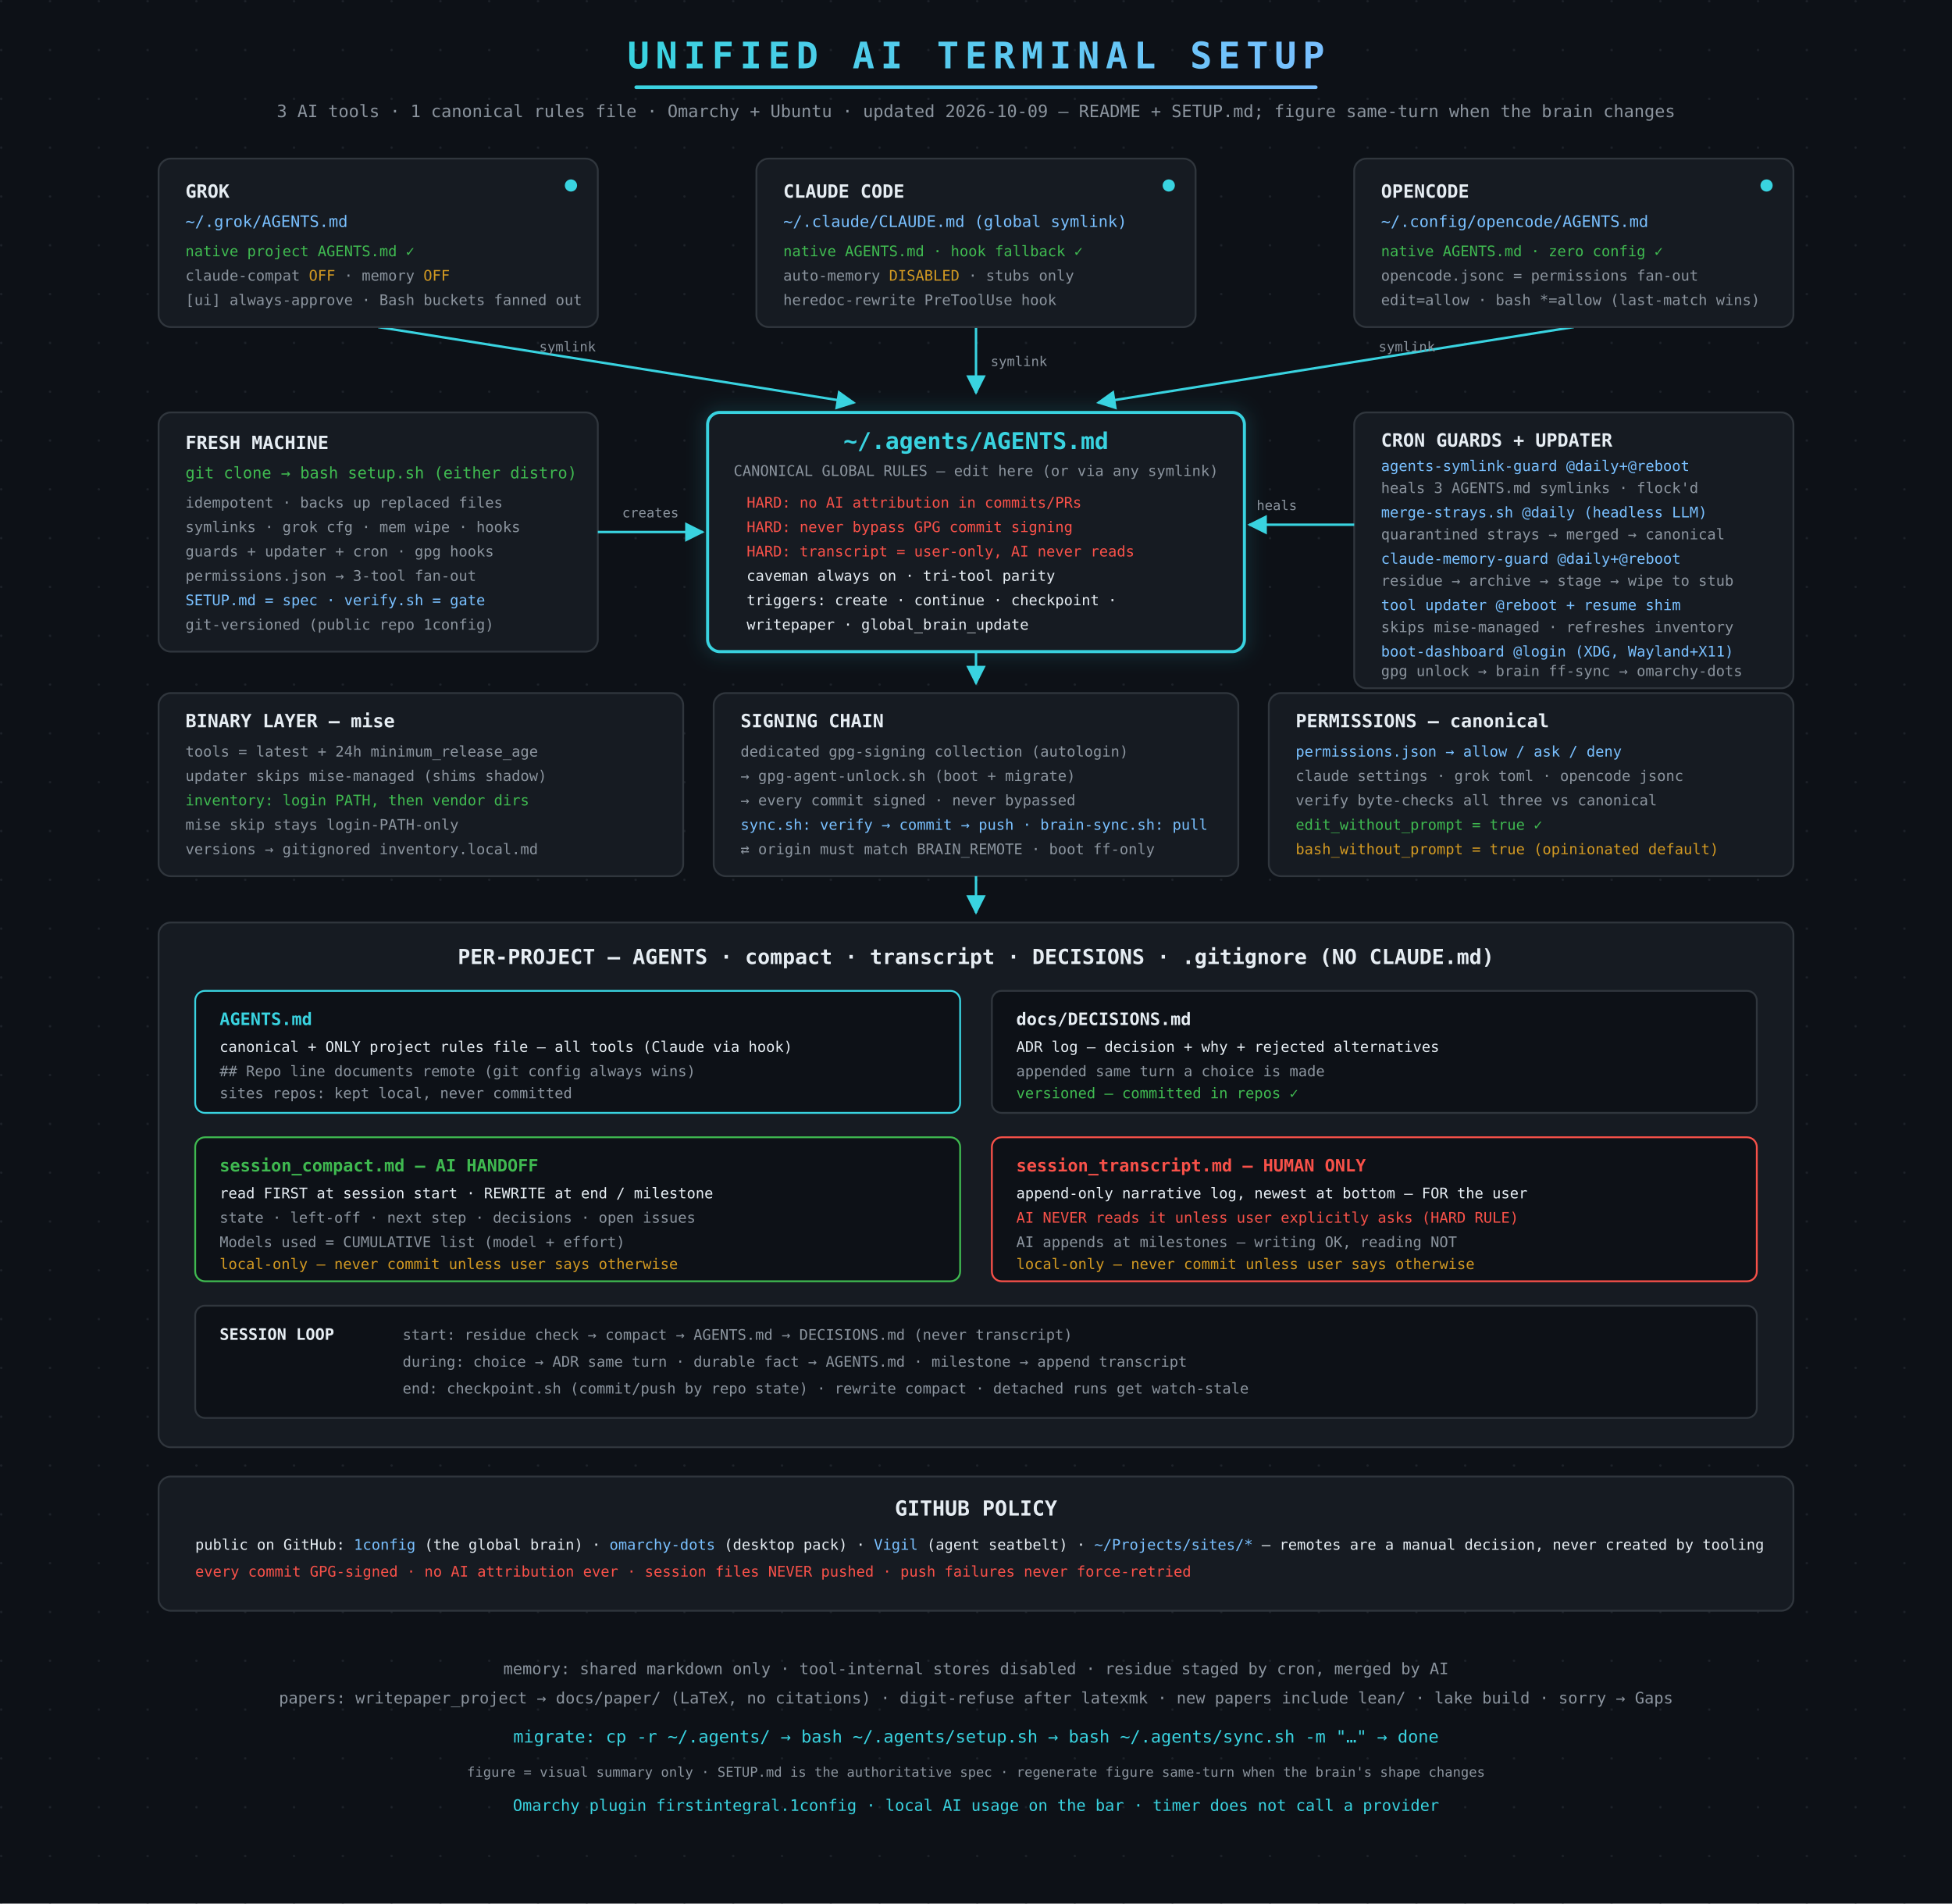
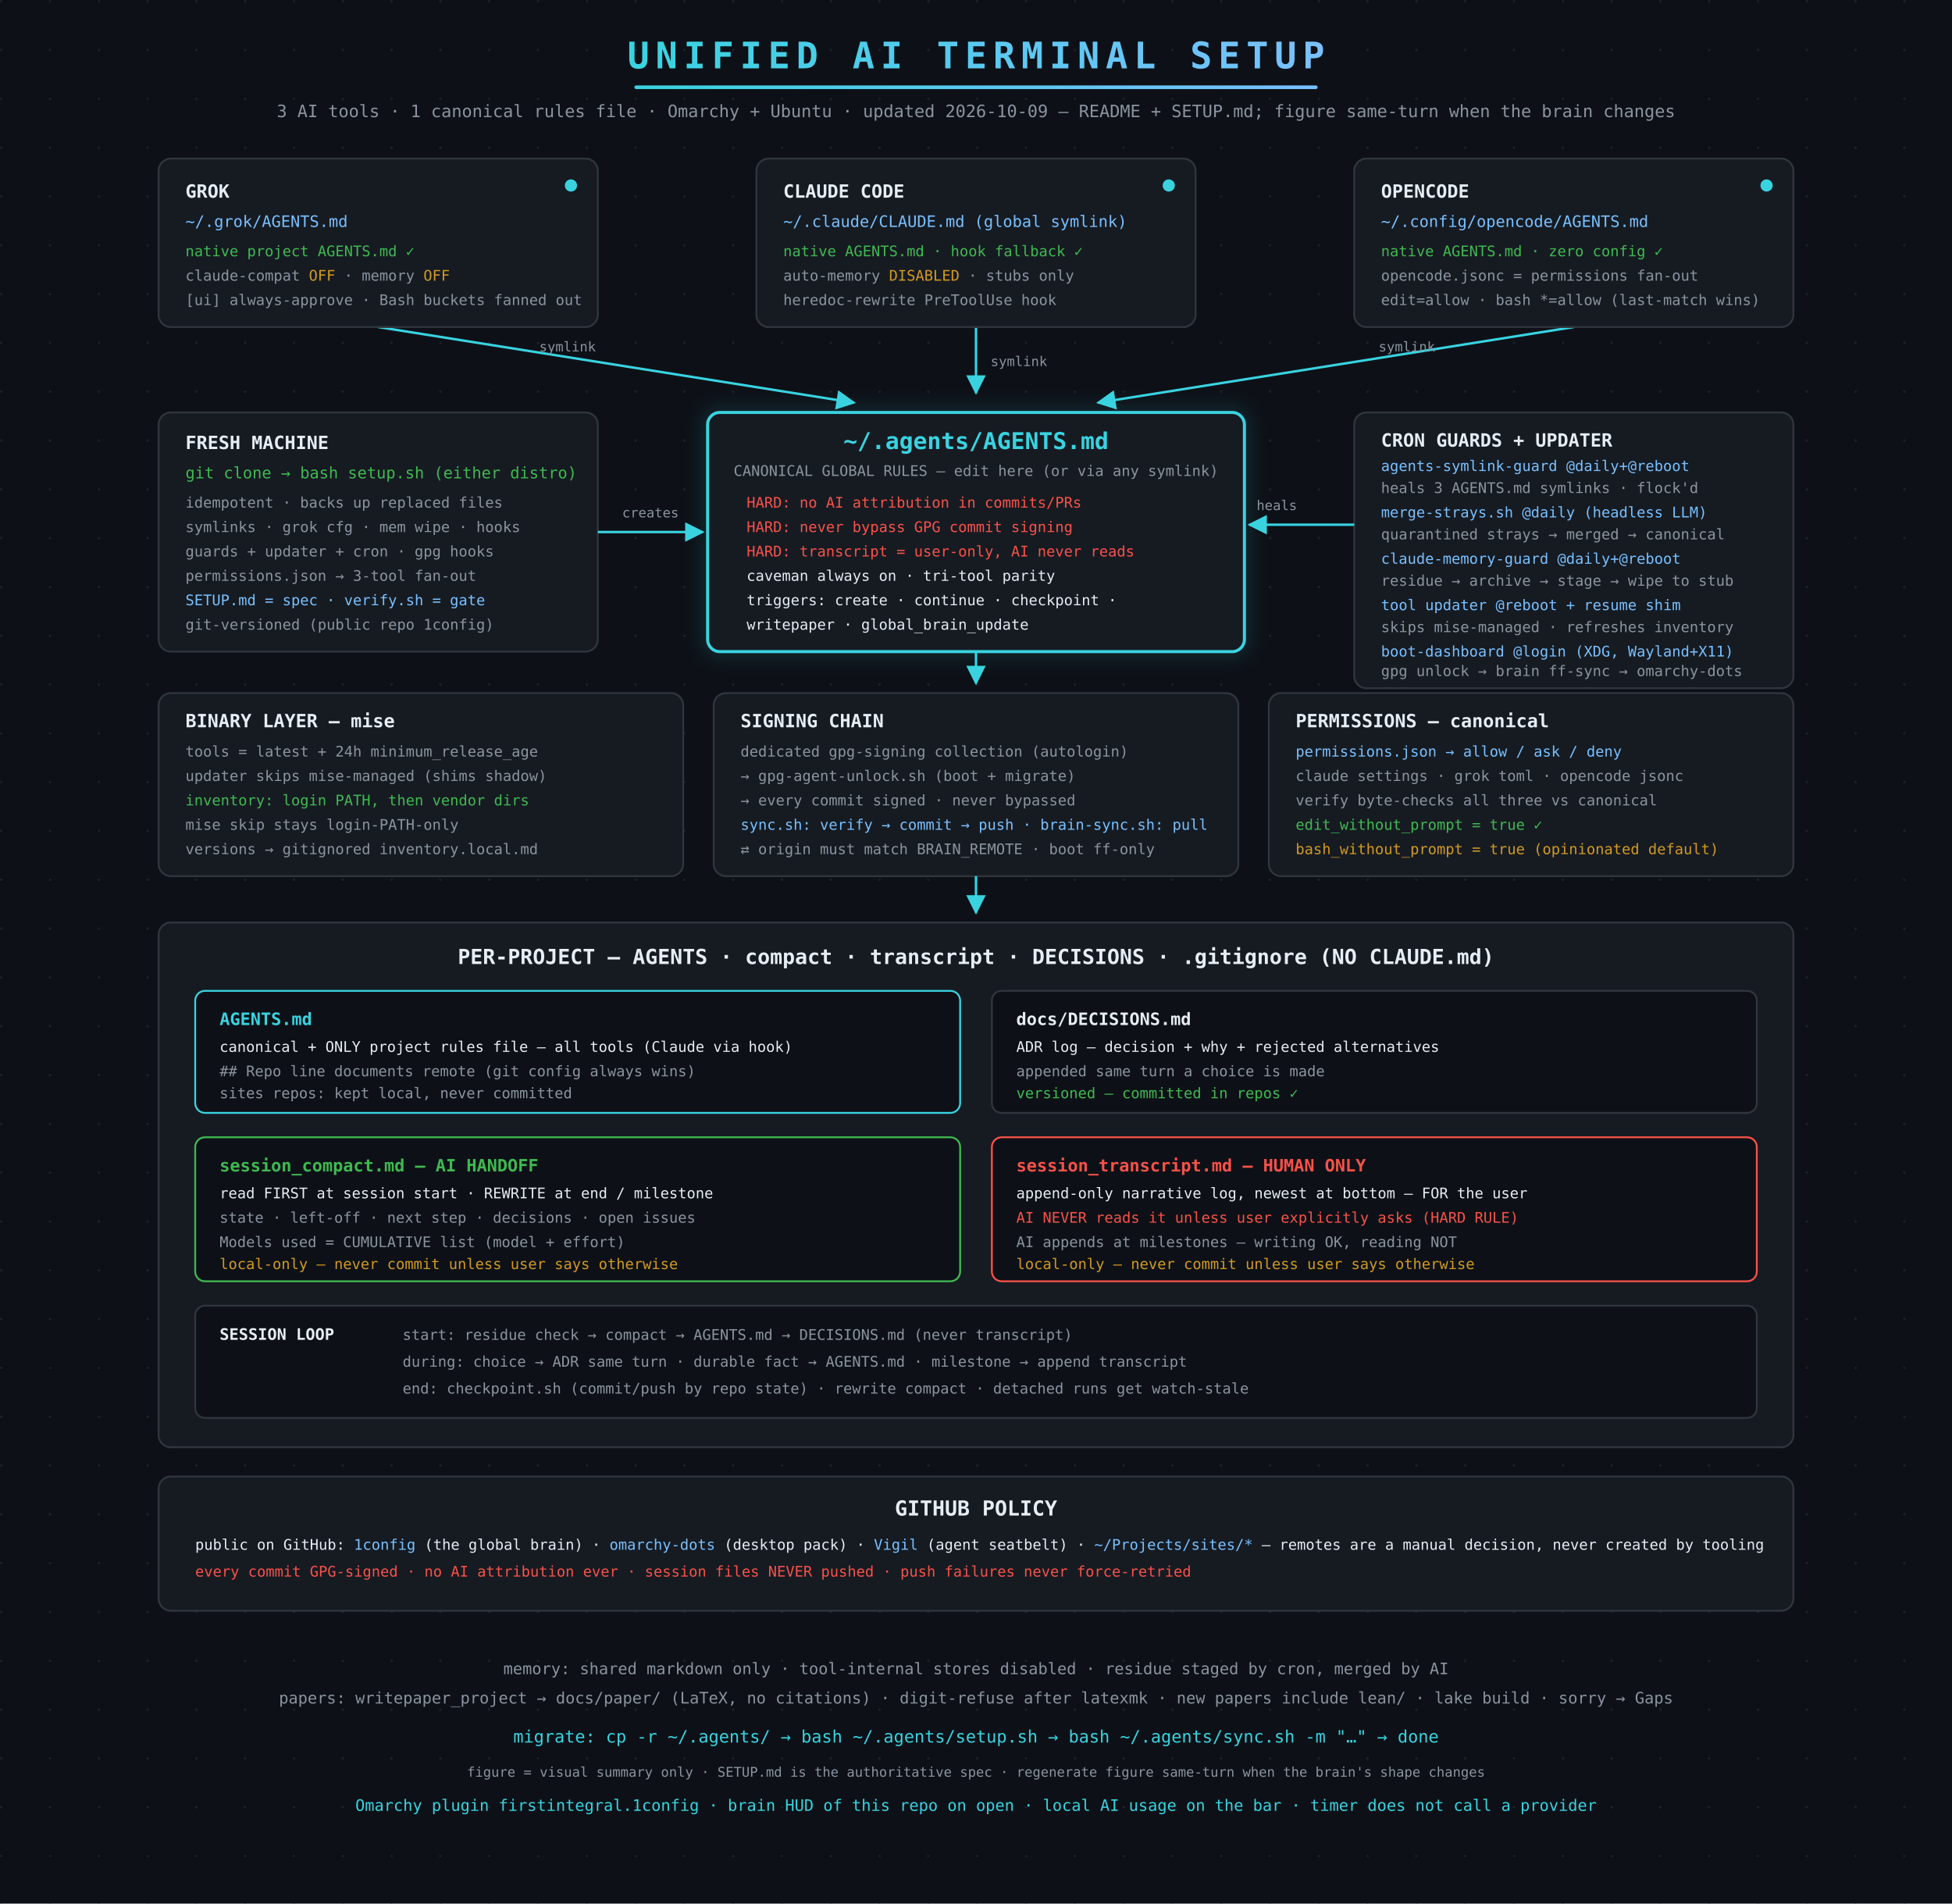
<svg xmlns="http://www.w3.org/2000/svg" width="1600" height="1560" viewBox="0 0 1600 1560" font-family="DejaVu Sans Mono, monospace">
  <defs>
    <pattern id="grid" width="40" height="40" patternUnits="userSpaceOnUse">
      <circle cx="1" cy="1" r="1" fill="#1c2128" />
    </pattern>
    <linearGradient id="acc" x1="0" y1="0" x2="1" y2="0">
      <stop offset="0" stop-color="#39d3e0" />
      <stop offset="1" stop-color="#79c0ff" />
    </linearGradient>
    <filter id="glow" x="-60%" y="-60%" width="220%" height="220%">
      <feGaussianBlur stdDeviation="7" />
    </filter>
    <marker id="arr" viewBox="0 0 10 10" refX="9" refY="5" markerWidth="8" markerHeight="8" orient="auto-start-reverse">
      <path d="M0,0 L10,5 L0,10 z" fill="#39d3e0" />
    </marker>
    <marker id="arrd" viewBox="0 0 10 10" refX="9" refY="5" markerWidth="7" markerHeight="7" orient="auto-start-reverse">
      <path d="M0,0 L10,5 L0,10 z" fill="#d29922" />
    </marker>
  </defs>
  <rect width="1600" height="1560" fill="#0d1117" />
  <rect width="1600" height="1560" fill="url(#grid)" />
  <text x="800" y="56" text-anchor="middle" font-size="30" font-weight="bold" fill="url(#acc)" letter-spacing="5">UNIFIED AI TERMINAL SETUP</text>
  <rect x="520" y="70" width="560" height="3" rx="1.5" fill="url(#acc)" />
  <text x="800" y="96" text-anchor="middle" font-size="14" fill="#8b949e">3 AI tools · 1 canonical rules file · Omarchy + Ubuntu · updated 2026-10-09 — README + SETUP.md; figure same-turn when the brain changes</text>
  <line x1="310" y1="268" x2="700" y2="330" stroke="#39d3e0" stroke-width="2" marker-end="url(#arr)" />
  <text x="442" y="288" font-size="11" fill="#8b949e">symlink</text>
  <line x1="800" y1="268" x2="800" y2="322" stroke="#39d3e0" stroke-width="2" marker-end="url(#arr)" />
  <text x="812" y="300" font-size="11" fill="#8b949e">symlink</text>
  <line x1="1290" y1="268" x2="900" y2="330" stroke="#39d3e0" stroke-width="2" marker-end="url(#arr)" />
  <text x="1130" y="288" font-size="11" fill="#8b949e">symlink</text>
  <rect x="130" y="130" width="360" height="138" rx="10" fill="#161b22" stroke="#30363d" stroke-width="1.5" />
  <circle cx="468" cy="152" r="5" fill="#39d3e0" />
  <text x="152" y="162" font-size="15" font-weight="bold" fill="#e6edf3">GROK</text>
  <text x="152" y="186" font-size="13" fill="#79c0ff">~/.grok/AGENTS.md</text>
  <text x="152" y="210" font-size="12" fill="#3fb950">native project AGENTS.md ✓</text>
  <text x="152" y="230" font-size="12" fill="#8b949e">claude-compat <tspan fill="#d29922">OFF</tspan> · memory <tspan fill="#d29922">OFF</tspan>
  </text>
  <text x="152" y="250" font-size="12" fill="#8b949e">[ui] always-approve · Bash buckets fanned out</text>
  <rect x="620" y="130" width="360" height="138" rx="10" fill="#161b22" stroke="#30363d" stroke-width="1.5" />
  <circle cx="958" cy="152" r="5" fill="#39d3e0" />
  <text x="642" y="162" font-size="15" font-weight="bold" fill="#e6edf3">CLAUDE CODE</text>
  <text x="642" y="186" font-size="13" fill="#79c0ff">~/.claude/CLAUDE.md (global symlink)</text>
  <text x="642" y="210" font-size="12" fill="#3fb950">native AGENTS.md · hook fallback ✓</text>
  <text x="642" y="230" font-size="12" fill="#8b949e">auto-memory <tspan fill="#d29922">DISABLED</tspan> · stubs only</text>
  <text x="642" y="250" font-size="12" fill="#8b949e">heredoc-rewrite PreToolUse hook</text>
  <rect x="1110" y="130" width="360" height="138" rx="10" fill="#161b22" stroke="#30363d" stroke-width="1.5" />
  <circle cx="1448" cy="152" r="5" fill="#39d3e0" />
  <text x="1132" y="162" font-size="15" font-weight="bold" fill="#e6edf3">OPENCODE</text>
  <text x="1132" y="186" font-size="13" fill="#79c0ff">~/.config/opencode/AGENTS.md</text>
  <text x="1132" y="210" font-size="12" fill="#3fb950">native AGENTS.md · zero config ✓</text>
  <text x="1132" y="230" font-size="12" fill="#8b949e">opencode.jsonc = permissions fan-out</text>
  <text x="1132" y="250" font-size="12" fill="#8b949e">edit=allow · bash *=allow (last-match wins)</text>
  <rect x="580" y="338" width="440" height="196" rx="10" fill="none" stroke="#39d3e0" stroke-width="2.5" opacity="0.55" filter="url(#glow)" />
  <rect x="580" y="338" width="440" height="196" rx="10" fill="#161b22" stroke="#39d3e0" stroke-width="2.5" />
  <text x="800" y="368" text-anchor="middle" font-size="19" font-weight="bold" fill="#39d3e0">~/.agents/AGENTS.md</text>
  <text x="800" y="390" text-anchor="middle" font-size="12" fill="#8b949e">CANONICAL GLOBAL RULES — edit here (or via any symlink)</text>
  <text x="612" y="416" font-size="12" fill="#f85149">HARD: no AI attribution in commits/PRs</text>
  <text x="612" y="436" font-size="12" fill="#f85149">HARD: never bypass GPG commit signing</text>
  <text x="612" y="456" font-size="12" fill="#f85149">HARD: transcript = user-only, AI never reads</text>
  <text x="612" y="476" font-size="12" fill="#e6edf3">caveman always on · tri-tool parity</text>
  <text x="612" y="496" font-size="12" fill="#e6edf3">triggers: create · continue · checkpoint ·</text>
  <text x="612" y="516" font-size="12" fill="#e6edf3">writepaper · global_brain_update</text>
  <rect x="1110" y="338" width="360" height="226" rx="10" fill="#161b22" stroke="#30363d" stroke-width="1.5" />
  <text x="1132" y="366" font-size="15" font-weight="bold" fill="#e6edf3">CRON GUARDS + UPDATER</text>
  <text x="1132" y="386" font-size="12" fill="#79c0ff">agents-symlink-guard @daily+@reboot</text>
  <text x="1132" y="404" font-size="12" fill="#8b949e">heals 3 AGENTS.md symlinks · flock'd</text>
  <text x="1132" y="424" font-size="12" fill="#79c0ff">merge-strays.sh @daily (headless LLM)</text>
  <text x="1132" y="442" font-size="12" fill="#8b949e">quarantined strays → merged → canonical</text>
  <text x="1132" y="462" font-size="12" fill="#79c0ff">claude-memory-guard @daily+@reboot</text>
  <text x="1132" y="480" font-size="12" fill="#8b949e">residue → archive → stage → wipe to stub</text>
  <text x="1132" y="500" font-size="12" fill="#79c0ff">tool updater @reboot + resume shim</text>
  <text x="1132" y="518" font-size="12" fill="#8b949e">skips mise-managed · refreshes inventory</text>
  <text x="1132" y="538" font-size="12" fill="#79c0ff">boot-dashboard @login (XDG, Wayland+X11)</text>
  <text x="1132" y="554" font-size="12" fill="#8b949e">gpg unlock → brain ff-sync → omarchy-dots</text>
  <line x1="1110" y1="430" x2="1024" y2="430" stroke="#39d3e0" stroke-width="2" marker-end="url(#arr)" />
  <text x="1030" y="418" font-size="11" fill="#8b949e">heals</text>
  <rect x="130" y="338" width="360" height="196" rx="10" fill="#161b22" stroke="#30363d" stroke-width="1.5" />
  <text x="152" y="368" font-size="15" font-weight="bold" fill="#e6edf3">FRESH MACHINE</text>
  <text x="152" y="392" font-size="13" fill="#3fb950">git clone → bash setup.sh (either distro)</text>
  <text x="152" y="416" font-size="12" fill="#8b949e">idempotent · backs up replaced files</text>
  <text x="152" y="436" font-size="12" fill="#8b949e">symlinks · grok cfg · mem wipe · hooks</text>
  <text x="152" y="456" font-size="12" fill="#8b949e">guards + updater + cron · gpg hooks</text>
  <text x="152" y="476" font-size="12" fill="#8b949e">permissions.json → 3-tool fan-out</text>
  <text x="152" y="496" font-size="12" fill="#79c0ff">SETUP.md = spec · verify.sh = gate</text>
  <text x="152" y="516" font-size="12" fill="#8b949e">git-versioned (public repo 1config)</text>
  <line x1="490" y1="436" x2="576" y2="436" stroke="#39d3e0" stroke-width="2" marker-end="url(#arr)" />
  <text x="510" y="424" font-size="11" fill="#8b949e">creates</text>
  <line x1="800" y1="534" x2="800" y2="560" stroke="#39d3e0" stroke-width="2" marker-end="url(#arr)" />
  <rect x="130" y="568" width="430" height="150" rx="10" fill="#161b22" stroke="#30363d" stroke-width="1.5" />
  <text x="152" y="596" font-size="15" font-weight="bold" fill="#e6edf3">BINARY LAYER — mise</text>
  <text x="152" y="620" font-size="12" fill="#8b949e">tools = latest + 24h minimum_release_age</text>
  <text x="152" y="640" font-size="12" fill="#8b949e">updater skips mise-managed (shims shadow)</text>
  <text x="152" y="660" font-size="12" fill="#3fb950">inventory: login PATH, then vendor dirs</text>
  <text x="152" y="680" font-size="12" fill="#8b949e">mise skip stays login-PATH-only</text>
  <text x="152" y="700" font-size="12" fill="#8b949e">versions → gitignored inventory.local.md</text>
  <rect x="585" y="568" width="430" height="150" rx="10" fill="#161b22" stroke="#30363d" stroke-width="1.5" />
  <text x="607" y="596" font-size="15" font-weight="bold" fill="#e6edf3">SIGNING CHAIN</text>
  <text x="607" y="620" font-size="12" fill="#8b949e">dedicated gpg-signing collection (autologin)</text>
  <text x="607" y="640" font-size="12" fill="#8b949e">→ gpg-agent-unlock.sh (boot + migrate)</text>
  <text x="607" y="660" font-size="12" fill="#8b949e">→ every commit signed · never bypassed</text>
  <text x="607" y="680" font-size="12" fill="#79c0ff">sync.sh: verify → commit → push · brain-sync.sh: pull</text>
  <text x="607" y="700" font-size="12" fill="#8b949e">⇄ origin must match BRAIN_REMOTE · boot ff-only</text>
  <rect x="1040" y="568" width="430" height="150" rx="10" fill="#161b22" stroke="#30363d" stroke-width="1.5" />
  <text x="1062" y="596" font-size="15" font-weight="bold" fill="#e6edf3">PERMISSIONS — canonical</text>
  <text x="1062" y="620" font-size="12" fill="#79c0ff">permissions.json → allow / ask / deny</text>
  <text x="1062" y="640" font-size="12" fill="#8b949e">claude settings · grok toml · opencode jsonc</text>
  <text x="1062" y="660" font-size="12" fill="#8b949e">verify byte-checks all three vs canonical</text>
  <text x="1062" y="680" font-size="12" fill="#3fb950">edit_without_prompt = true ✓</text>
  <text x="1062" y="700" font-size="12" fill="#d29922">bash_without_prompt = true (opinionated default)</text>
  <line x1="800" y1="718" x2="800" y2="748" stroke="#39d3e0" stroke-width="2" marker-end="url(#arr)" />
  <rect x="130" y="756" width="1340" height="430" rx="10" fill="#161b22" stroke="#30363d" stroke-width="1.5" />
  <text x="800" y="790" text-anchor="middle" font-size="17" font-weight="bold" fill="#e6edf3">PER-PROJECT — AGENTS · compact · transcript · DECISIONS · .gitignore (NO CLAUDE.md)</text>
  <rect x="160" y="812" width="627" height="100" rx="8" fill="#0d1117" stroke="#39d3e0" stroke-width="1.5" />
  <text x="180" y="840" font-size="14" font-weight="bold" fill="#39d3e0">AGENTS.md</text>
  <text x="180" y="862" font-size="12" fill="#e6edf3">canonical + ONLY project rules file — all tools (Claude via hook)</text>
  <text x="180" y="882" font-size="12" fill="#8b949e">## Repo line documents remote (git config always wins)</text>
  <text x="180" y="900" font-size="12" fill="#8b949e">sites repos: kept local, never committed</text>
  <rect x="813" y="812" width="627" height="100" rx="8" fill="#0d1117" stroke="#30363d" stroke-width="1.5" />
  <text x="833" y="840" font-size="14" font-weight="bold" fill="#e6edf3">docs/DECISIONS.md</text>
  <text x="833" y="862" font-size="12" fill="#e6edf3">ADR log — decision + why + rejected alternatives</text>
  <text x="833" y="882" font-size="12" fill="#8b949e">appended same turn a choice is made</text>
  <text x="833" y="900" font-size="12" fill="#3fb950">versioned — committed in repos ✓</text>
  <rect x="160" y="932" width="627" height="118" rx="8" fill="#0d1117" stroke="#3fb950" stroke-width="1.5" />
  <text x="180" y="960" font-size="14" font-weight="bold" fill="#3fb950">session_compact.md — AI HANDOFF</text>
  <text x="180" y="982" font-size="12" fill="#e6edf3">read FIRST at session start · REWRITE at end / milestone</text>
  <text x="180" y="1002" font-size="12" fill="#8b949e">state · left-off · next step · decisions · open issues</text>
  <text x="180" y="1022" font-size="12" fill="#8b949e">Models used = CUMULATIVE list (model + effort)</text>
  <text x="180" y="1040" font-size="12" fill="#d29922">local-only — never commit unless user says otherwise</text>
  <rect x="813" y="932" width="627" height="118" rx="8" fill="#0d1117" stroke="#f85149" stroke-width="1.5" />
  <text x="833" y="960" font-size="14" font-weight="bold" fill="#f85149">session_transcript.md — HUMAN ONLY</text>
  <text x="833" y="982" font-size="12" fill="#e6edf3">append-only narrative log, newest at bottom — FOR the user</text>
  <text x="833" y="1002" font-size="12" fill="#f85149">AI NEVER reads it unless user explicitly asks (HARD RULE)</text>
  <text x="833" y="1022" font-size="12" fill="#8b949e">AI appends at milestones — writing OK, reading NOT</text>
  <text x="833" y="1040" font-size="12" fill="#d29922">local-only — never commit unless user says otherwise</text>
  <rect x="160" y="1070" width="1280" height="92" rx="8" fill="#0d1117" stroke="#30363d" stroke-width="1.5" />
  <text x="180" y="1098" font-size="13" font-weight="bold" fill="#e6edf3">SESSION LOOP</text>
  <text x="330" y="1098" font-size="12" fill="#8b949e">start: residue check → compact → AGENTS.md → DECISIONS.md (never transcript)</text>
  <text x="330" y="1120" font-size="12" fill="#8b949e">during: choice → ADR same turn · durable fact → AGENTS.md · milestone → append transcript</text>
  <text x="330" y="1142" font-size="12" fill="#8b949e">end: checkpoint.sh (commit/push by repo state) · rewrite compact · detached runs get watch-stale</text>
  <rect x="130" y="1210" width="1340" height="110" rx="10" fill="#161b22" stroke="#30363d" stroke-width="1.5" />
  <text x="800" y="1242" text-anchor="middle" font-size="17" font-weight="bold" fill="#e6edf3">GITHUB POLICY</text>
  <text x="160" y="1270" font-size="12" fill="#e6edf3">public on GitHub: <tspan fill="#79c0ff">1config</tspan> (the global brain) · <tspan fill="#79c0ff">omarchy-dots</tspan> (desktop pack) · <tspan fill="#79c0ff">Vigil</tspan> (agent seatbelt) · <tspan fill="#79c0ff">~/Projects/sites/*</tspan> — remotes are a manual decision, never created by tooling</text>
  <text x="160" y="1292" font-size="12" fill="#f85149">every commit GPG-signed · no AI attribution ever · session files NEVER pushed · push failures never force-retried</text>
  <text x="800" y="1372" text-anchor="middle" font-size="13" fill="#8b949e">memory: shared markdown only · tool-internal stores disabled · residue staged by cron, merged by AI</text>
  <text x="800" y="1396" text-anchor="middle" font-size="13" fill="#8b949e">papers: writepaper_project → docs/paper/ (LaTeX, no citations) · digit-refuse after latexmk · new papers include lean/ · lake build · sorry → Gaps</text>
  <text x="800" y="1428" text-anchor="middle" font-size="14" fill="#39d3e0">migrate: cp -r ~/.agents/ → bash ~/.agents/setup.sh → bash ~/.agents/sync.sh -m "…" → done</text>
  <text x="800" y="1456" text-anchor="middle" font-size="11" fill="#8b949e">figure = visual summary only · SETUP.md is the authoritative spec · regenerate figure same-turn when the brain's shape changes</text>
-   <text x="800" y="1484" text-anchor="middle" font-size="13" fill="#39d3e0">Omarchy plugin firstintegral.1config · local AI usage on the bar · timer does not call a provider</text>
+   <text x="800" y="1484" text-anchor="middle" font-size="13" fill="#39d3e0">Omarchy plugin firstintegral.1config · brain HUD of this repo on open · local AI usage on the bar · timer does not call a provider</text>
</svg>
